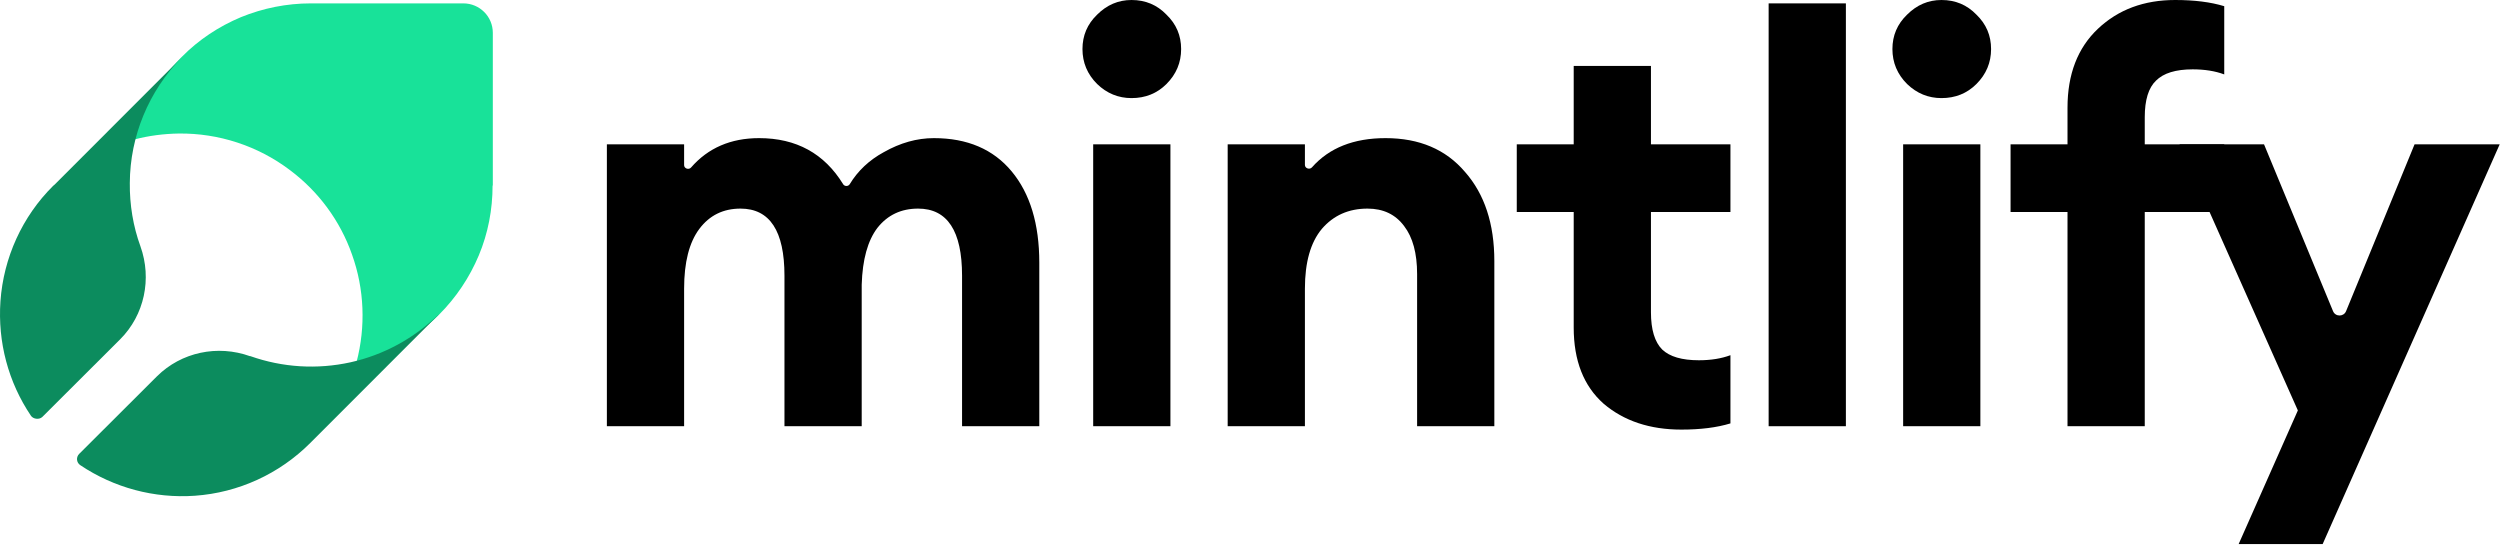
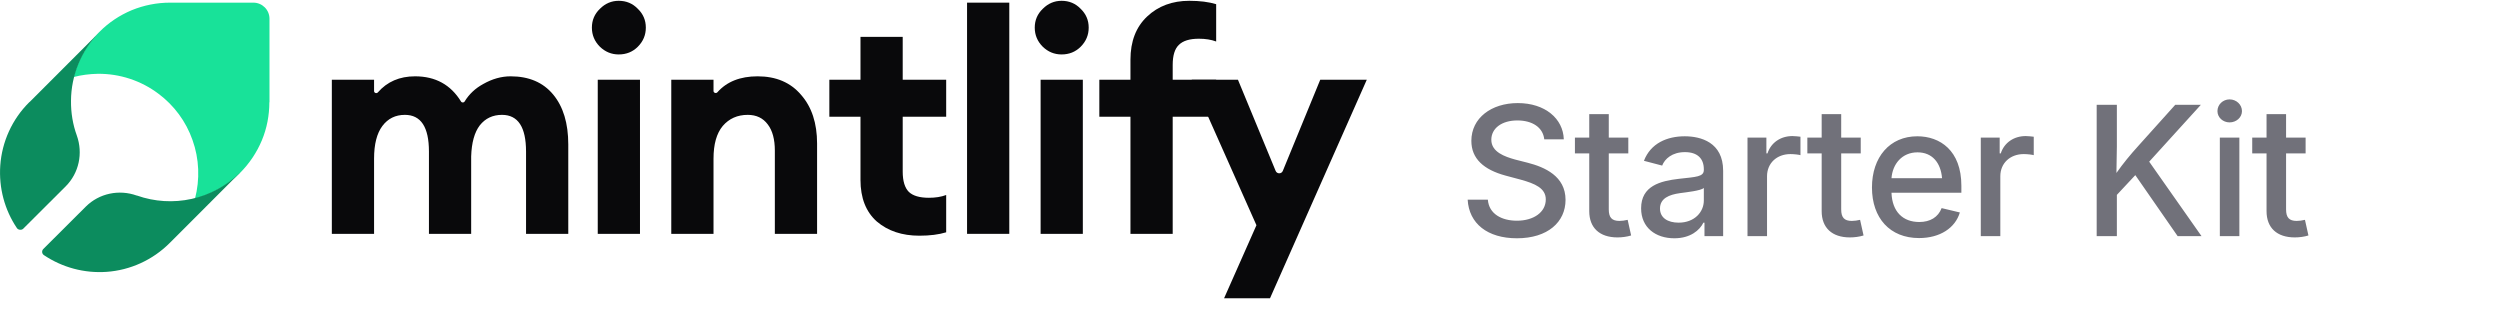
- <svg xmlns="http://www.w3.org/2000/svg" width="1682" height="367" viewBox="0 0 1682 367" fill="none">
-   <path d="M1562.69 366.037H1506.17L1546 276.14L1466.34 97.105H1523.24L1569.66 209.337C1571.28 213.26 1576.84 213.253 1578.45 209.325L1624.52 97.105H1681.79L1562.69 366.037Z" fill="black" />
-   <path d="M1391.02 286.761V142.622H1352.71V97.104H1391.02V72.449C1391.02 49.943 1397.85 32.242 1411.5 19.345C1425.16 6.448 1442.48 0 1463.47 0C1476.37 0 1487.37 1.391 1496.47 4.172V50.069C1490.4 47.793 1483.32 46.656 1475.23 46.656C1463.85 46.656 1455.63 49.184 1450.57 54.242C1445.51 59.046 1442.99 67.265 1442.99 78.897V97.104H1496.47V142.622H1442.99V286.761H1391.02Z" fill="black" />
-   <path d="M1306.22 66.001C1297.37 66.001 1289.66 62.84 1283.08 56.518C1276.51 49.943 1273.22 42.104 1273.22 33C1273.22 23.897 1276.51 16.184 1283.08 9.862C1289.66 3.287 1297.37 0 1306.22 0C1315.58 0 1323.42 3.287 1329.74 9.862C1336.31 16.184 1339.6 23.897 1339.6 33C1339.6 42.104 1336.31 49.943 1329.74 56.518C1323.42 62.84 1315.58 66.001 1306.22 66.001ZM1280.43 286.761V97.104H1332.39V286.761H1280.43Z" fill="black" />
-   <path d="M1189.94 286.761V2.276H1241.91V286.761H1189.94Z" fill="black" />
-   <path d="M1131.24 289.037C1110 289.037 1092.55 283.221 1078.89 271.588C1065.49 259.703 1058.79 242.634 1058.79 220.381V142.622H1020.48V97.104H1058.79V44.38H1110.76V97.104H1164.24V142.622H1110.76V210.14C1110.76 221.772 1113.29 230.117 1118.34 235.174C1123.4 239.979 1131.62 242.381 1143 242.381C1151.09 242.381 1158.17 241.243 1164.24 238.967V284.864C1155.14 287.646 1144.14 289.037 1131.24 289.037Z" fill="black" />
-   <path d="M825.979 286.761V97.104H877.945V110.967C877.945 113.311 881.135 114.347 882.688 112.591C894.273 99.485 910.773 92.932 932.187 92.932C954.946 92.932 972.774 100.518 985.67 115.691C998.82 130.61 1005.39 150.587 1005.39 175.622V286.761H953.429V184.346C953.429 170.438 950.521 159.691 944.704 152.105C938.888 144.265 930.67 140.346 920.049 140.346C907.405 140.346 897.164 144.898 889.325 154.001C881.738 163.105 877.945 176.507 877.945 194.208V286.761H825.979Z" fill="black" />
-   <path d="M761.286 66.001C752.436 66.001 744.723 62.84 738.148 56.518C731.574 49.943 728.286 42.104 728.286 33C728.286 23.897 731.574 16.184 738.148 9.862C744.723 3.287 752.436 0 761.286 0C770.643 0 778.482 3.287 784.804 9.862C791.379 16.184 794.666 23.897 794.666 33C794.666 42.104 791.379 49.943 784.804 56.518C778.482 62.84 770.643 66.001 761.286 66.001ZM735.493 286.761V97.104H787.459V286.761H735.493Z" fill="black" />
-   <path d="M647.273 286.761V185.484C647.273 155.392 637.411 140.346 617.686 140.346C606.307 140.346 597.204 144.645 590.376 153.243C583.801 161.84 580.261 174.61 579.755 191.553V286.761H527.789V185.484C527.789 155.392 517.927 140.346 498.203 140.346C486.571 140.346 477.341 144.898 470.513 154.001C463.685 163.105 460.272 176.507 460.272 194.208V286.761H408.306V97.104H460.272V111.103C460.272 113.435 463.407 114.462 464.939 112.704C476.419 99.522 491.68 92.932 510.72 92.932C535.742 92.932 554.588 103.262 567.259 123.923C568.258 125.553 570.718 125.527 571.712 123.894C577.189 114.891 584.802 107.731 594.548 102.415C605.675 96.093 616.928 92.932 628.307 92.932C650.813 92.932 668.261 100.392 680.652 115.311C693.043 130.231 699.239 150.714 699.239 176.76V286.761H647.273Z" fill="black" />
-   <path d="M331.569 124.833V22.09C331.569 11.065 322.625 2.276 311.764 2.276H209.069C192.938 2.276 176.967 5.472 162.113 11.544C147.26 17.775 133.685 26.724 122.345 38.228L121.546 39.027C106.533 54.207 95.833 73.062 90.402 93.834C100.145 91.277 110.206 89.999 120.268 89.839C147.1 89.52 173.453 98.148 194.855 114.287C214.18 128.668 228.873 148.481 236.859 171.331C245.164 194.5 246.122 219.746 239.893 243.554C260.496 238.122 279.503 227.416 294.675 212.396L295.474 211.597C306.813 200.252 315.917 186.67 322.145 171.81C328.374 156.95 331.409 140.971 331.409 124.833H331.569Z" fill="#18E299" />
-   <path d="M87.337 123.098C87.496 91.579 100.066 61.334 122.182 38.73L36.739 124.212C36.421 124.531 36.102 124.69 35.784 125.008C14.941 145.702 2.371 173.4 0.303 202.69C-1.607 230.07 5.553 257.131 20.828 279.736C22.285 281.892 26.238 282.601 28.466 280.532L80.813 228.319C97.202 211.923 102.293 187.568 94.497 165.759C89.564 152.229 87.178 137.743 87.337 123.098Z" fill="#0C8C5E" />
-   <path d="M294.976 211.605C278.587 227.683 258.062 238.826 235.786 243.761C213.351 248.695 190.121 247.263 168.482 239.622C168.482 239.622 168.323 239.622 168.164 239.622C146.365 231.822 122.022 236.916 105.633 253.153L53.285 305.365C51.057 307.594 51.376 311.255 54.081 313.006C76.674 328.128 103.724 335.451 131.091 333.541C160.368 331.471 187.894 318.896 208.737 298.043L209.533 297.247L294.976 211.764V211.605Z" fill="#0C8C5E" />
+ <svg xmlns="http://www.w3.org/2000/svg" width="180" height="23" viewBox="0 0 180 23" fill="none">
+   <path d="M91.44 21.476H88.133L90.464 16.216L85.802 5.74H89.132L91.847 12.307C91.943 12.536 92.268 12.536 92.362 12.306L95.058 5.74H98.409L91.44 21.476Z" fill="#09090B" />
+   <path d="M81.393 16.837V8.403H79.152V5.74H81.393V4.297C81.393 2.98 81.792 1.944 82.592 1.19C83.391 0.435 84.404 0.058 85.633 0.058C86.387 0.058 87.031 0.139 87.564 0.302V2.988C87.208 2.854 86.794 2.788 86.32 2.788C85.655 2.788 85.174 2.936 84.878 3.232C84.582 3.513 84.434 3.994 84.434 4.674V5.74H87.564V8.403H84.434V16.837H81.393Z" fill="#09090B" />
+   <path d="M76.433 3.92C75.915 3.92 75.463 3.735 75.079 3.365C74.694 2.98 74.502 2.521 74.502 1.989C74.502 1.456 74.694 1.005 75.079 0.635C75.463 0.25 75.915 0.058 76.433 0.058C76.98 0.058 77.438 0.25 77.809 0.635C78.193 1.005 78.386 1.456 78.386 1.989C78.386 2.521 78.193 2.98 77.809 3.365C77.438 3.735 76.98 3.92 76.433 3.92ZM74.924 16.837V5.74H77.964V16.837H74.924Z" fill="#09090B" />
+   <path d="M69.628 16.837V0.191H72.669V16.837H69.628Z" fill="#09090B" />
+   <path d="M66.194 16.97C64.951 16.97 63.93 16.63 63.131 15.949C62.347 15.254 61.955 14.255 61.955 12.953V8.403H59.713V5.74H61.955V2.655H64.995V5.74H68.125V8.403H64.995V12.354C64.995 13.034 65.143 13.523 65.439 13.819C65.735 14.1 66.216 14.24 66.882 14.24C67.355 14.24 67.769 14.174 68.125 14.04V16.726C67.592 16.889 66.948 16.97 66.194 16.97Z" fill="#09090B" />
+   <path d="M48.332 16.837V5.74H51.373V6.551C51.373 6.688 51.559 6.748 51.65 6.646C52.328 5.879 53.293 5.495 54.546 5.495C55.878 5.495 56.921 5.939 57.676 6.827C58.445 7.7 58.83 8.869 58.83 10.334V16.837H55.789V10.844C55.789 10.03 55.619 9.402 55.279 8.958C54.939 8.499 54.458 8.27 53.836 8.27C53.096 8.27 52.497 8.536 52.038 9.069C51.594 9.601 51.373 10.386 51.373 11.421V16.837H48.332Z" fill="#09090B" />
+   <path d="M44.547 3.92C44.029 3.92 43.578 3.735 43.193 3.365C42.809 2.98 42.616 2.521 42.616 1.989C42.616 1.456 42.809 1.005 43.193 0.635C43.578 0.25 44.029 0.058 44.547 0.058C45.095 0.058 45.553 0.25 45.923 0.635C46.308 1.005 46.5 1.456 46.5 1.989C46.5 2.521 46.308 2.98 45.923 3.365C45.553 3.735 45.095 3.92 44.547 3.92ZM43.038 16.837V5.74H46.079V16.837H43.038Z" fill="#09090B" />
+   <path d="M37.875 16.837V10.911C37.875 9.15 37.298 8.27 36.144 8.27C35.478 8.27 34.945 8.521 34.546 9.024C34.161 9.527 33.954 10.275 33.924 11.266V16.837H30.884V10.911C30.884 9.15 30.306 8.27 29.152 8.27C28.472 8.27 27.932 8.536 27.532 9.069C27.133 9.601 26.933 10.386 26.933 11.421V16.837H23.892V5.74H26.933V6.559C26.933 6.695 27.116 6.755 27.206 6.652C27.878 5.881 28.771 5.495 29.885 5.495C31.349 5.495 32.452 6.1 33.193 7.309C33.252 7.404 33.395 7.403 33.454 7.307C33.774 6.78 34.219 6.361 34.79 6.05C35.441 5.68 36.099 5.495 36.765 5.495C38.082 5.495 39.103 5.932 39.828 6.805C40.553 7.678 40.916 8.876 40.916 10.4V16.837H37.875Z" fill="#09090B" />
+   <path d="M19.403 7.362V1.35C19.403 0.705 18.879 0.191 18.244 0.191H12.235C11.291 0.191 10.357 0.378 9.487 0.733C8.618 1.098 7.824 1.621 7.16 2.295L7.114 2.341C6.235 3.23 5.609 4.333 5.291 5.548C5.861 5.399 6.45 5.324 7.039 5.314C8.609 5.296 10.151 5.801 11.403 6.745C12.534 7.586 13.394 8.746 13.861 10.083C14.347 11.438 14.403 12.916 14.039 14.309C15.244 13.991 16.356 13.364 17.244 12.486L17.291 12.439C17.954 11.775 18.487 10.98 18.851 10.111C19.216 9.241 19.393 8.306 19.393 7.362H19.403Z" fill="#18E299" />
+   <path d="M5.112 7.26C5.121 5.416 5.857 3.646 7.151 2.324L2.151 7.326C2.133 7.344 2.114 7.354 2.095 7.372C0.876 8.583 0.14 10.204 0.019 11.918C-0.092 13.52 0.327 15.103 1.22 16.426C1.306 16.552 1.537 16.593 1.667 16.472L4.73 13.417C5.689 12.458 5.987 11.033 5.531 9.757C5.242 8.965 5.103 8.117 5.112 7.26Z" fill="#0C8C5E" />
+   <path d="M17.262 12.44C16.303 13.38 15.102 14.032 13.799 14.321C12.486 14.61 11.127 14.526 9.861 14.079C9.861 14.079 9.851 14.079 9.842 14.079C8.567 13.622 7.142 13.921 6.183 14.871L3.12 17.926C2.99 18.056 3.009 18.27 3.167 18.373C4.489 19.258 6.072 19.686 7.673 19.574C9.386 19.453 10.997 18.717 12.216 17.497L12.263 17.451L17.262 12.449V12.44Z" fill="#0C8C5E" />
+   <text x="105" y="17" font-family="Inter, ui-sans-serif, system-ui, -apple-system, sans-serif" font-size="13" font-weight="500" fill="#71717A" letter-spacing="-0.01em">Starter Kit</text>
</svg>
